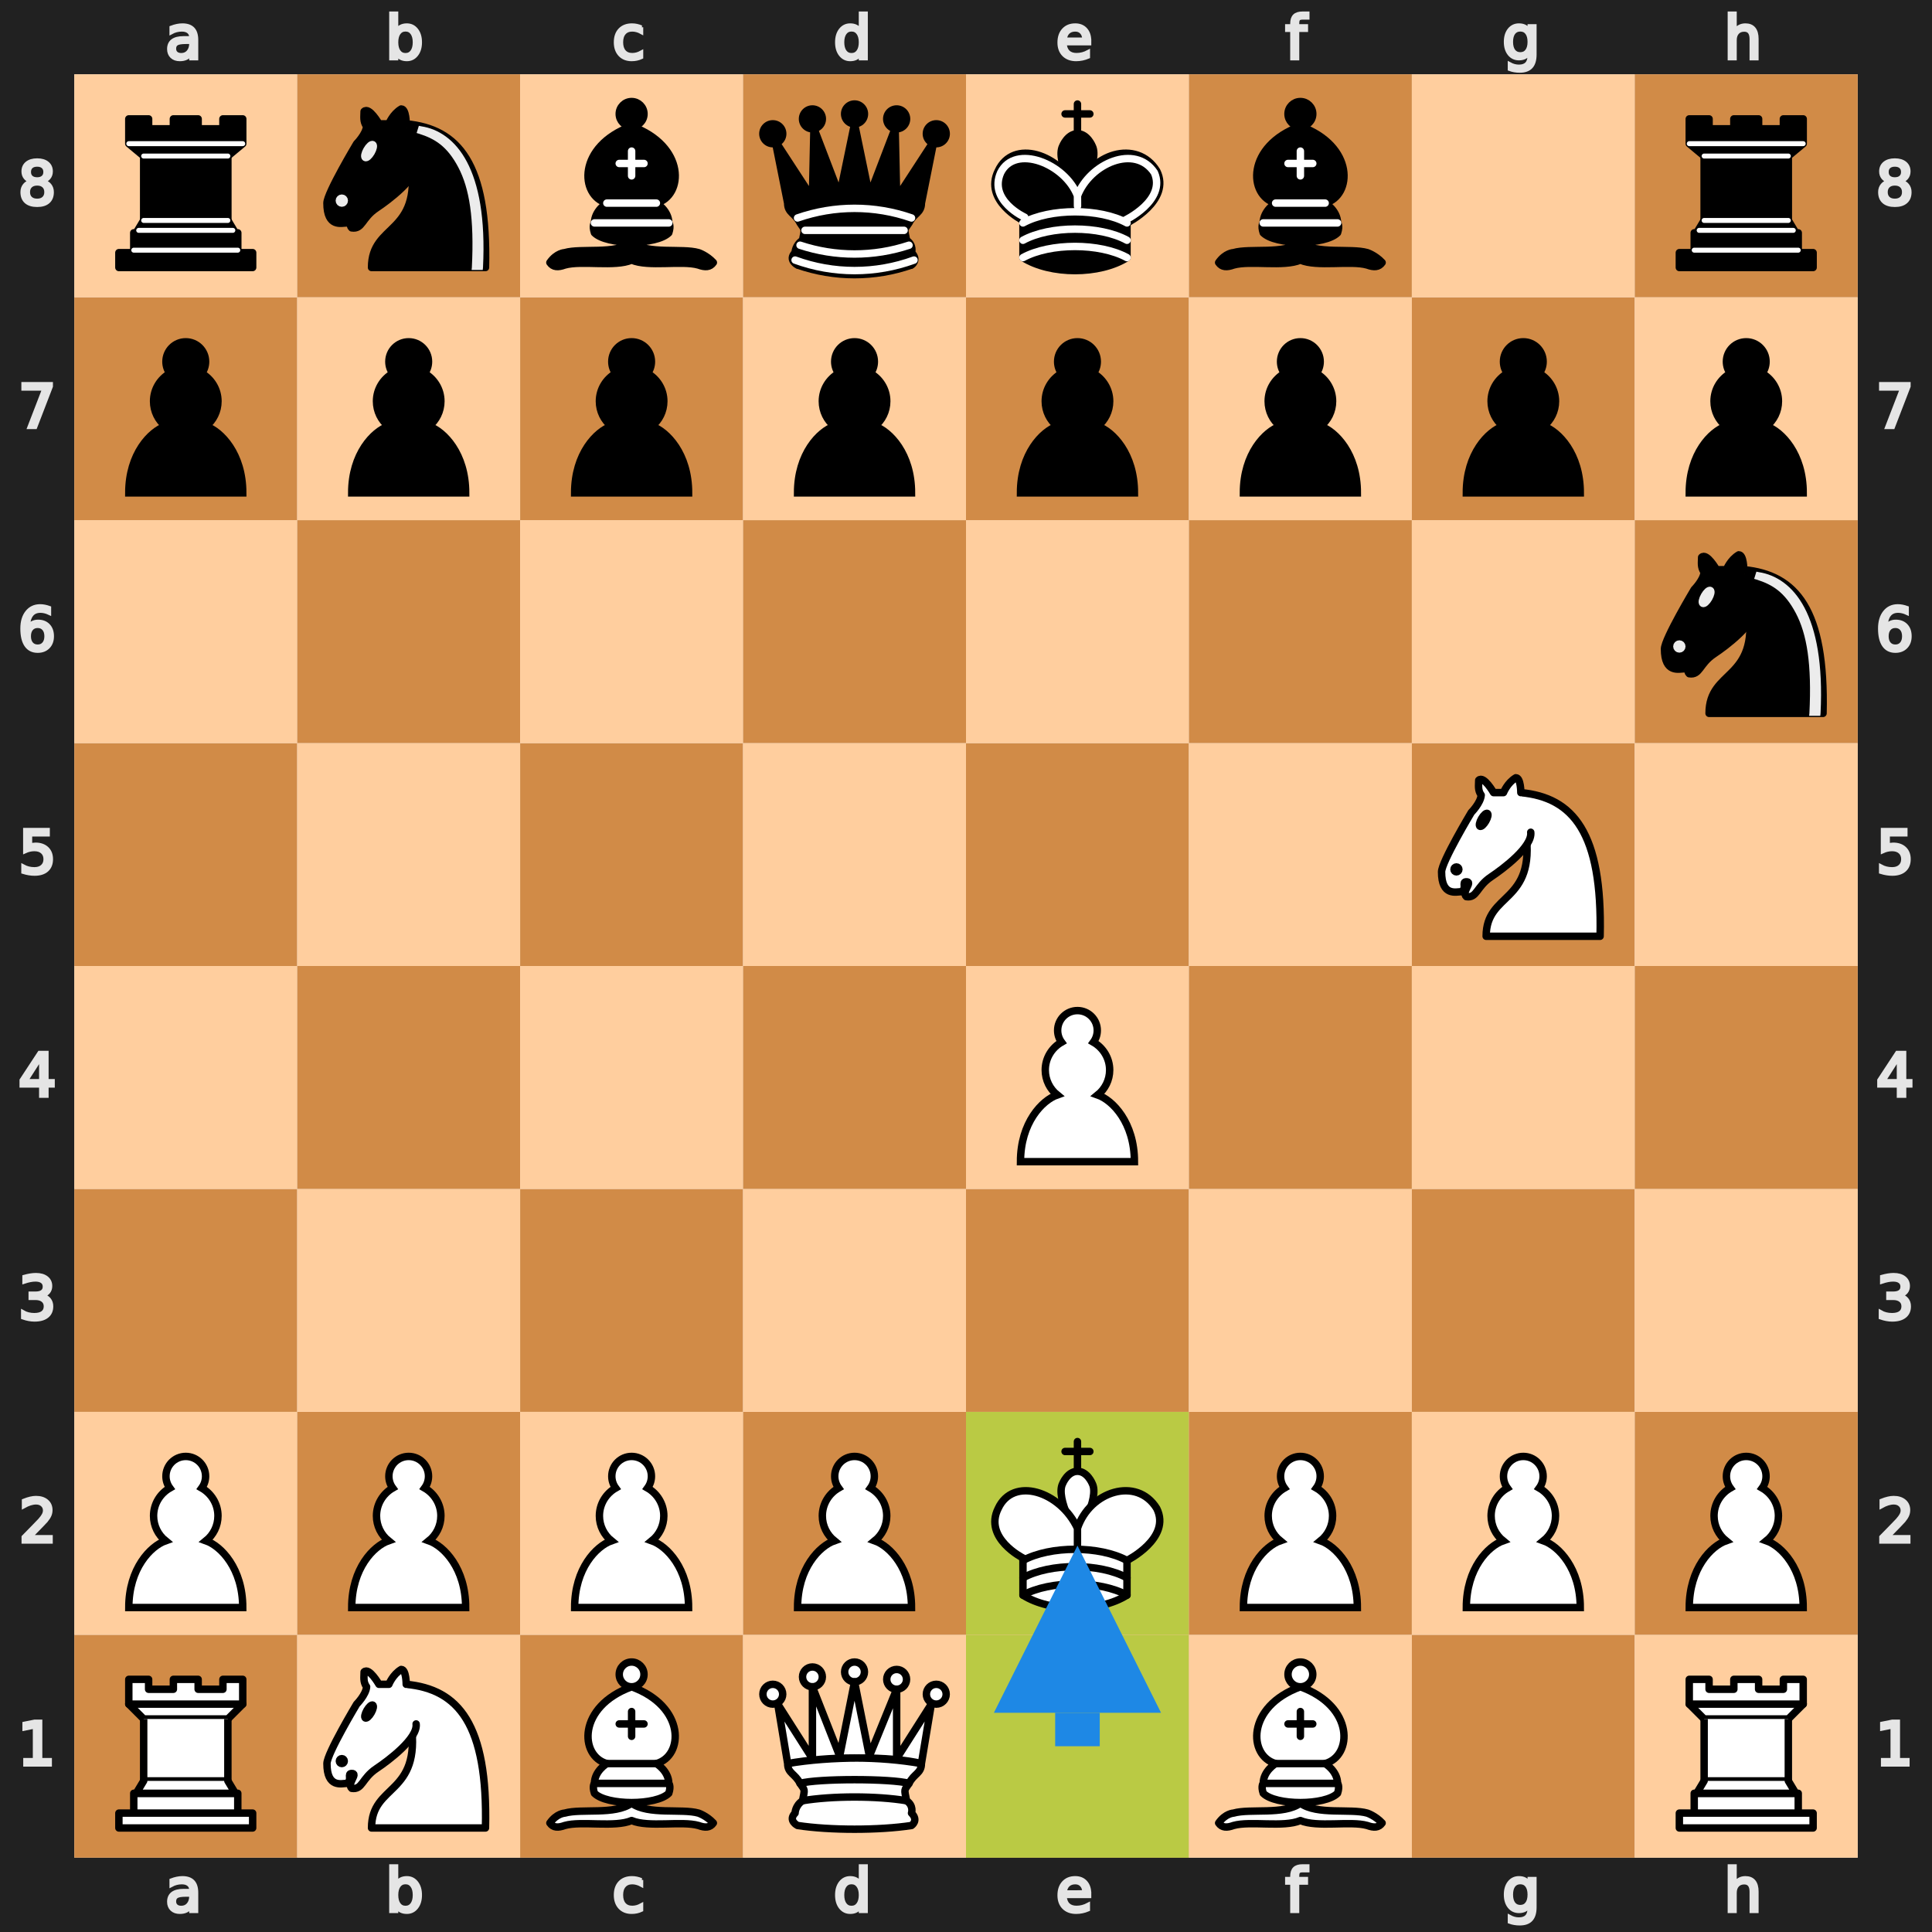
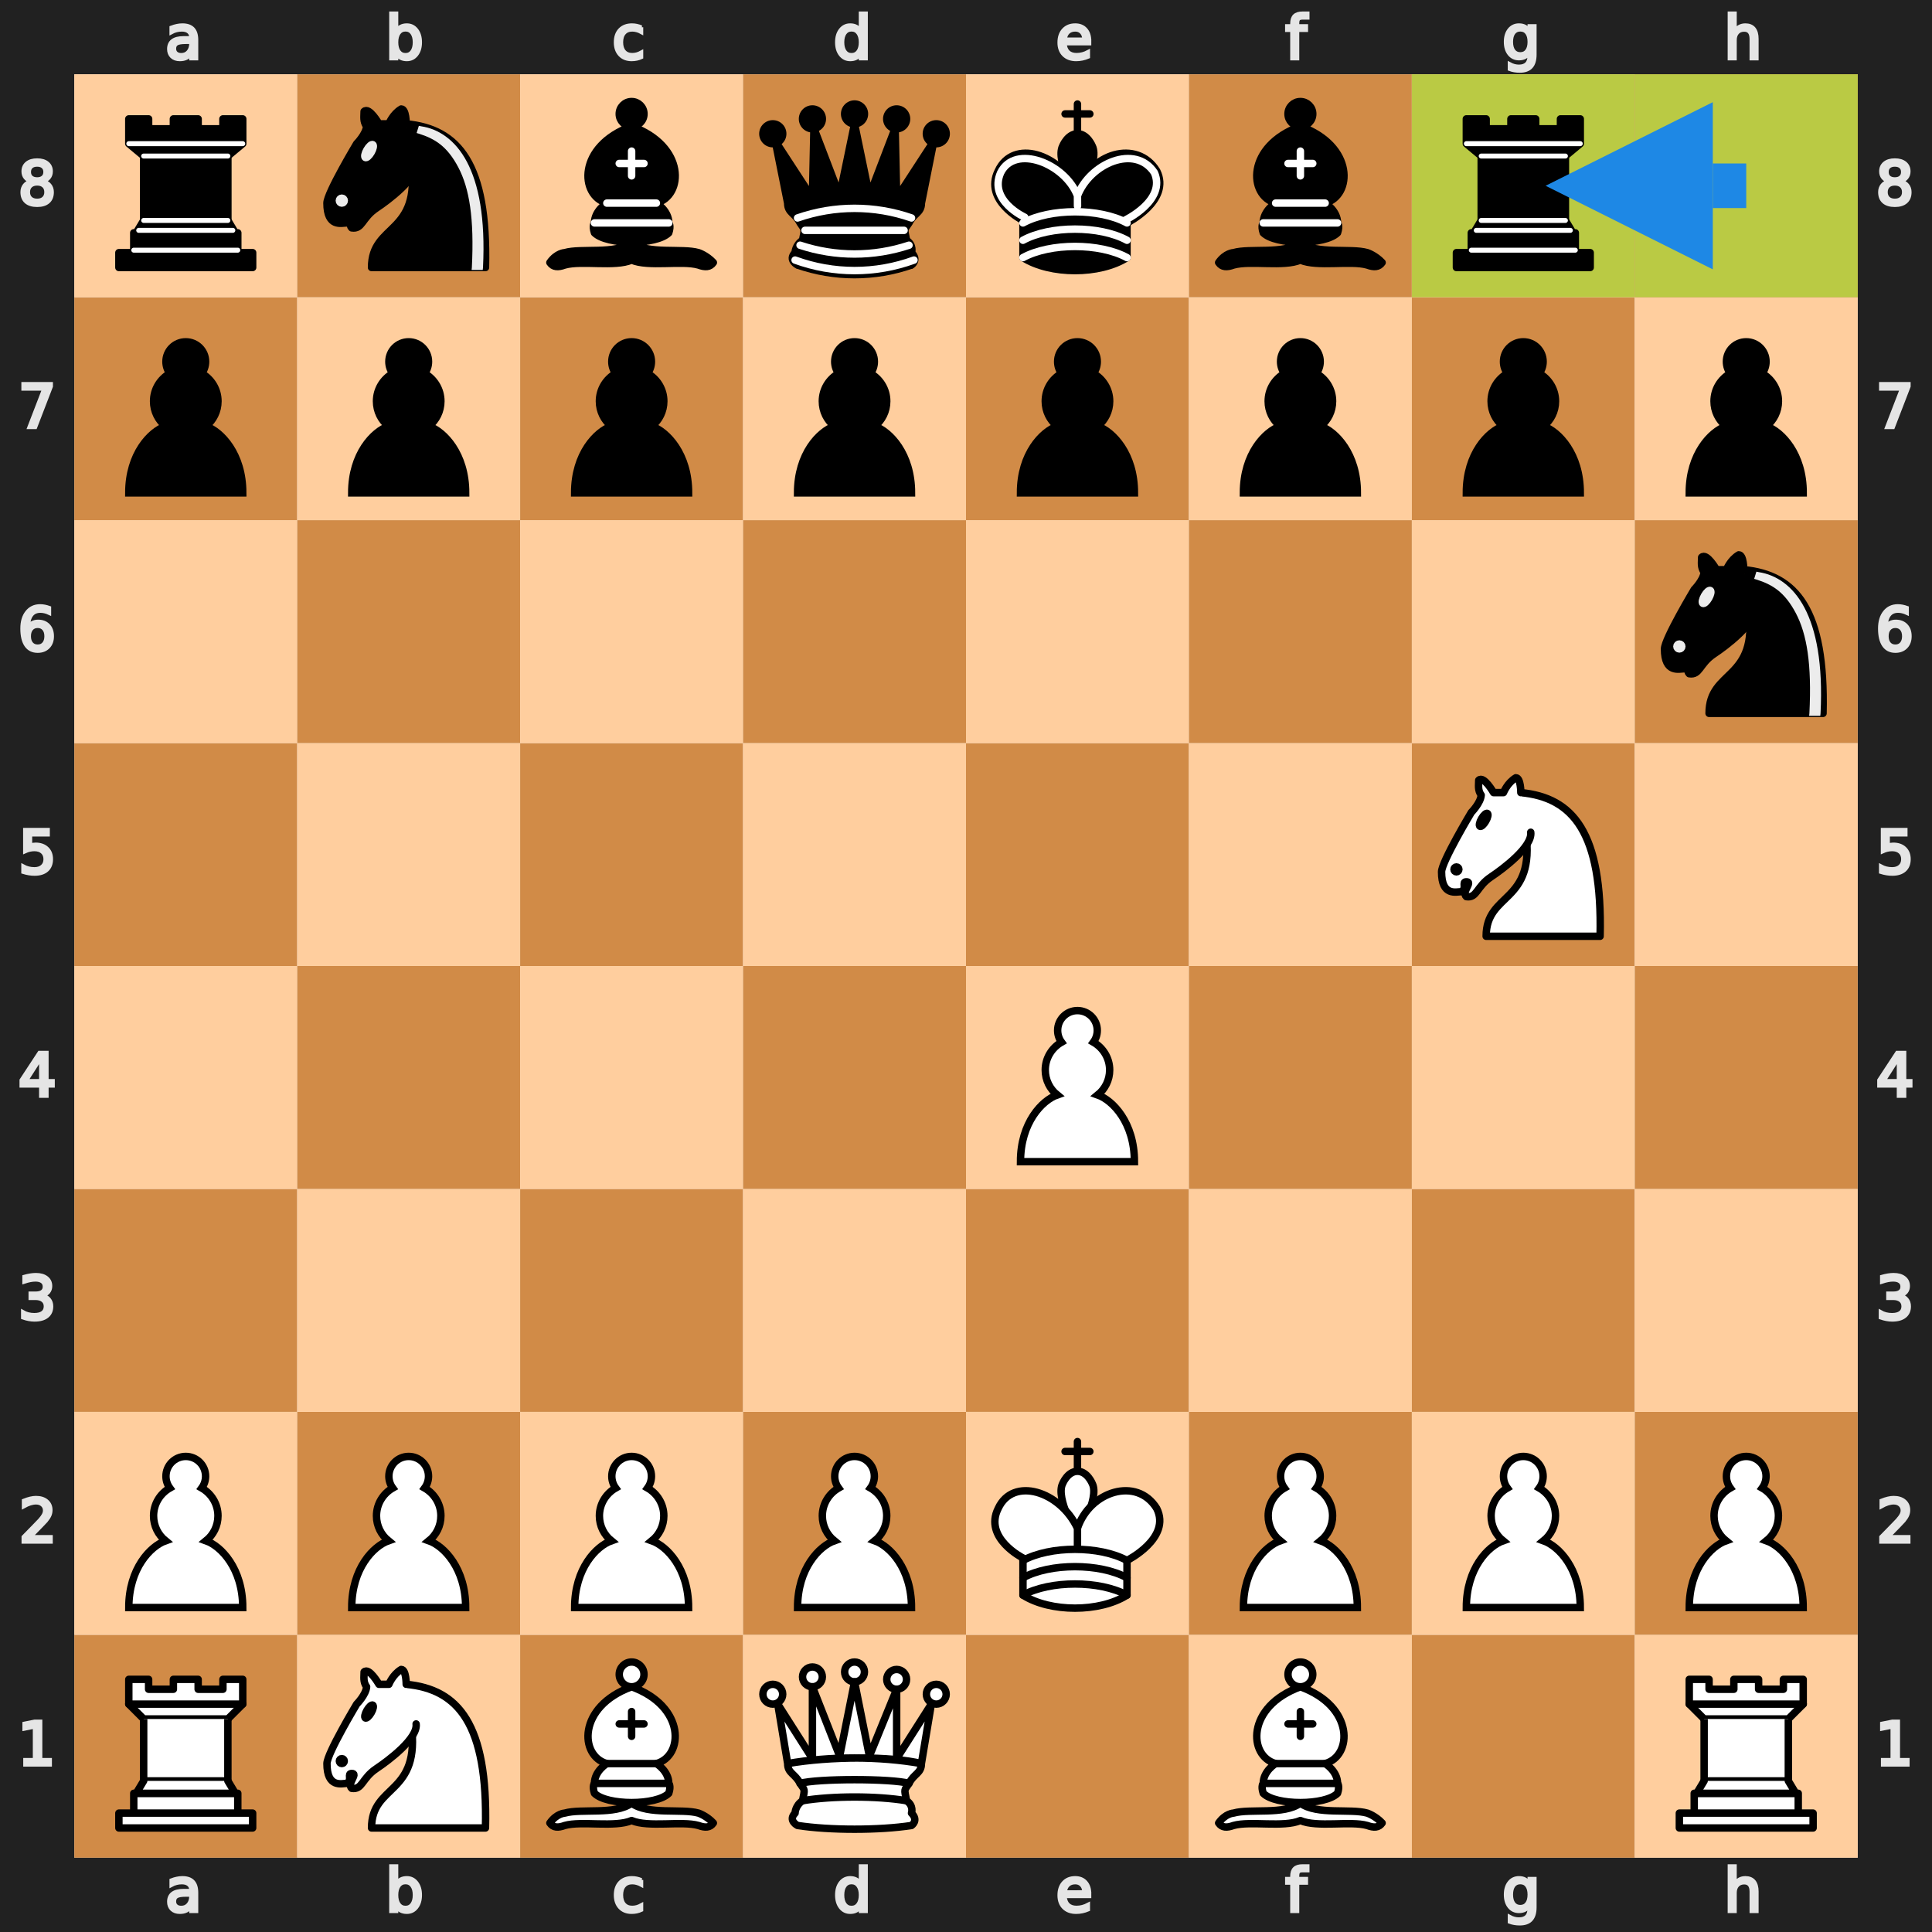
<svg xmlns="http://www.w3.org/2000/svg" xmlns:xlink="http://www.w3.org/1999/xlink" viewBox="0 0 390 390" width="400" height="400">
  <defs>
    <g id="white-pawn" class="white pawn">
      <path d="M22.5 9c-2.21 0-4 1.79-4 4 0 .89.29 1.71.78 2.38C17.33 16.5 16 18.59 16 21c0 2.03.94 3.84 2.41 5.03-3 1.06-7.41 5.55-7.41 13.47h23c0-7.92-4.41-12.41-7.41-13.47 1.47-1.19 2.41-3 2.41-5.03 0-2.41-1.33-4.5-3.28-5.62.49-.67.78-1.49.78-2.38 0-2.21-1.79-4-4-4z" fill="#fff" stroke="#000" stroke-width="1.5" stroke-linecap="round" />
    </g>
    <g id="white-knight" class="white knight" fill="none" fill-rule="evenodd" stroke="#000" stroke-width="1.5" stroke-linecap="round" stroke-linejoin="round">
      <path d="M 22,10 C 32.5,11 38.5,18 38,39 L 15,39 C 15,30 25,32.5 23,18" style="fill:#ffffff; stroke:#000000;" />
      <path d="M 24,18 C 24.38,20.91 18.45,25.37 16,27 C 13,29 13.18,31.34 11,31 C 9.958,30.06 12.41,27.96 11,28 C 10,28 11.19,29.23 10,30 C 9,30 5.997,31 6,26 C 6,24 12,14 12,14 C 12,14 13.89,12.1 14,10.5 C 13.27,9.506 13.5,8.5 13.5,7.5 C 14.5,6.5 16.5,10 16.5,10 L 18.5,10 C 18.5,10 19.28,8.008 21,7 C 22,7 22,10 22,10" style="fill:#ffffff; stroke:#000000;" />
      <path d="M 9.5 25.5 A 0.5 0.5 0 1 1 8.5,25.5 A 0.5 0.5 0 1 1 9.5 25.5 z" style="fill:#000000; stroke:#000000;" />
      <path d="M 15 15.5 A 0.5 1.5 0 1 1 14,15.5 A 0.5 1.5 0 1 1 15 15.5 z" transform="matrix(0.866,0.5,-0.5,0.866,9.693,-5.173)" style="fill:#000000; stroke:#000000;" />
    </g>
    <g id="white-bishop" class="white bishop" fill="none" fill-rule="evenodd" stroke="#000" stroke-width="1.5" stroke-linecap="round" stroke-linejoin="round">
      <g fill="#fff" stroke-linecap="butt">
        <path d="M9 36c3.39-.97 10.11.43 13.5-2 3.39 2.43 10.11 1.03 13.5 2 0 0 1.65.54 3 2-.68.97-1.65.99-3 .5-3.39-.97-10.11.46-13.5-1-3.39 1.46-10.11.03-13.5 1-1.354.49-2.323.47-3-.5 1.354-1.94 3-2 3-2zM15 32c2.5 2.5 12.5 2.5 15 0 .5-1.5 0-2 0-2 0-2.5-2.5-4-2.5-4 5.5-1.5 6-11.5-5-15.5-11 4-10.5 14-5 15.5 0 0-2.5 1.5-2.5 4 0 0-.5.5 0 2zM25 8a2.5 2.5 0 1 1-5 0 2.5 2.5 0 1 1 5 0z" />
      </g>
      <path d="M17.5 26h10M15 30h15m-7.5-14.5v5M20 18h5" stroke-linejoin="miter" />
    </g>
    <g id="white-rook" class="white rook" fill="#fff" fill-rule="evenodd" stroke="#000" stroke-width="1.5" stroke-linecap="round" stroke-linejoin="round">
      <path d="M9 39h27v-3H9v3zM12 36v-4h21v4H12zM11 14V9h4v2h5V9h5v2h5V9h4v5" stroke-linecap="butt" />
      <path d="M34 14l-3 3H14l-3-3" />
      <path d="M31 17v12.5H14V17" stroke-linecap="butt" stroke-linejoin="miter" />
      <path d="M31 29.5l1.5 2.5h-20l1.5-2.5" />
      <path d="M11 14h23" fill="none" stroke-linejoin="miter" />
    </g>
    <g id="white-queen" class="white queen" fill="#fff" fill-rule="evenodd" stroke="#000" stroke-width="1.5" stroke-linecap="round" stroke-linejoin="round">
      <path d="M8 12a2 2 0 1 1-4 0 2 2 0 1 1 4 0zM24.5 7.5a2 2 0 1 1-4 0 2 2 0 1 1 4 0zM41 12a2 2 0 1 1-4 0 2 2 0 1 1 4 0zM16 8.5a2 2 0 1 1-4 0 2 2 0 1 1 4 0zM33 9a2 2 0 1 1-4 0 2 2 0 1 1 4 0z" />
      <path d="M9 26c8.5-1.5 21-1.5 27 0l2-12-7 11V11l-5.5 13.5-3-15-3 15-5.5-14V25L7 14l2 12zM9 26c0 2 1.5 2 2.5 4 1 1.5 1 1 .5 3.5-1.5 1-1.5 2.5-1.5 2.5-1.5 1.5.5 2.5.5 2.5 6.5 1 16.5 1 23 0 0 0 1.5-1 0-2.5 0 0 .5-1.5-1-2.5-.5-2.5-.5-2 .5-3.5 1-2 2.5-2 2.5-4-8.5-1.5-18.5-1.5-27 0z" stroke-linecap="butt" />
      <path d="M11.5 30c3.5-1 18.5-1 22 0M12 33.5c6-1 15-1 21 0" fill="none" />
    </g>
    <g id="white-king" class="white king" fill="none" fill-rule="evenodd" stroke="#000" stroke-width="1.5" stroke-linecap="round" stroke-linejoin="round">
      <path d="M22.5 11.63V6M20 8h5" stroke-linejoin="miter" />
      <path d="M22.5 25s4.5-7.5 3-10.5c0 0-1-2.5-3-2.5s-3 2.5-3 2.5c-1.5 3 3 10.5 3 10.5" fill="#fff" stroke-linecap="butt" stroke-linejoin="miter" />
      <path d="M11.5 37c5.5 3.5 15.5 3.5 21 0v-7s9-4.5 6-10.5c-4-6.5-13.5-3.5-16 4V27v-3.5c-3.5-7.5-13-10.5-16-4-3 6 5 10 5 10V37z" fill="#fff" />
      <path d="M11.5 30c5.5-3 15.5-3 21 0m-21 3.5c5.5-3 15.5-3 21 0m-21 3.5c5.5-3 15.5-3 21 0" />
    </g>
    <g id="black-pawn" class="black pawn">
      <path d="M22.5 9c-2.21 0-4 1.79-4 4 0 .89.29 1.71.78 2.38C17.33 16.5 16 18.59 16 21c0 2.03.94 3.84 2.41 5.03-3 1.06-7.41 5.55-7.41 13.47h23c0-7.92-4.41-12.41-7.41-13.47 1.47-1.19 2.41-3 2.41-5.03 0-2.41-1.33-4.5-3.28-5.62.49-.67.78-1.49.78-2.38 0-2.21-1.79-4-4-4z" fill="#000" stroke="#000" stroke-width="1.5" stroke-linecap="round" />
    </g>
    <g id="black-knight" class="black knight" fill="none" fill-rule="evenodd" stroke="#000" stroke-width="1.5" stroke-linecap="round" stroke-linejoin="round">
      <path d="M 22,10 C 32.5,11 38.5,18 38,39 L 15,39 C 15,30 25,32.5 23,18" style="fill:#000000; stroke:#000000;" />
      <path d="M 24,18 C 24.38,20.91 18.45,25.37 16,27 C 13,29 13.18,31.34 11,31 C 9.958,30.06 12.41,27.96 11,28 C 10,28 11.19,29.23 10,30 C 9,30 5.997,31 6,26 C 6,24 12,14 12,14 C 12,14 13.89,12.1 14,10.5 C 13.27,9.506 13.5,8.5 13.5,7.5 C 14.5,6.5 16.5,10 16.5,10 L 18.5,10 C 18.5,10 19.28,8.008 21,7 C 22,7 22,10 22,10" style="fill:#000000; stroke:#000000;" />
      <path d="M 9.5 25.5 A 0.5 0.5 0 1 1 8.5,25.5 A 0.5 0.5 0 1 1 9.5 25.5 z" style="fill:#ececec; stroke:#ececec;" />
      <path d="M 15 15.5 A 0.5 1.5 0 1 1 14,15.5 A 0.5 1.5 0 1 1 15 15.5 z" transform="matrix(0.866,0.5,-0.5,0.866,9.693,-5.173)" style="fill:#ececec; stroke:#ececec;" />
      <path d="M 24.55,10.4 L 24.1,11.85 L 24.6,12 C 27.75,13 30.25,14.49 32.5,18.75 C 34.75,23.01 35.75,29.06 35.25,39 L 35.2,39.5 L 37.45,39.5 L 37.5,39 C 38,28.94 36.62,22.15 34.25,17.66 C 31.88,13.17 28.46,11.02 25.06,10.5 L 24.55,10.4 z " style="fill:#ececec; stroke:none;" />
    </g>
    <g id="black-bishop" class="black bishop" fill="none" fill-rule="evenodd" stroke="#000" stroke-width="1.5" stroke-linecap="round" stroke-linejoin="round">
      <path d="M9 36c3.39-.97 10.11.43 13.5-2 3.39 2.43 10.11 1.03 13.5 2 0 0 1.65.54 3 2-.68.97-1.65.99-3 .5-3.39-.97-10.11.46-13.5-1-3.39 1.46-10.11.03-13.5 1-1.354.49-2.323.47-3-.5 1.354-1.94 3-2 3-2zm6-4c2.5 2.5 12.5 2.5 15 0 .5-1.5 0-2 0-2 0-2.5-2.5-4-2.5-4 5.5-1.5 6-11.5-5-15.5-11 4-10.5 14-5 15.5 0 0-2.5 1.5-2.5 4 0 0-.5.5 0 2zM25 8a2.5 2.5 0 1 1-5 0 2.5 2.5 0 1 1 5 0z" fill="#000" stroke-linecap="butt" />
      <path d="M17.5 26h10M15 30h15m-7.5-14.5v5M20 18h5" stroke="#fff" stroke-linejoin="miter" />
    </g>
    <g id="black-rook" class="black rook" fill="#000" fill-rule="evenodd" stroke="#000" stroke-width="1.5" stroke-linecap="round" stroke-linejoin="round">
      <path d="M9 39h27v-3H9v3zM12.5 32l1.5-2.5h17l1.5 2.5h-20zM12 36v-4h21v4H12z" stroke-linecap="butt" />
      <path d="M14 29.5v-13h17v13H14z" stroke-linecap="butt" stroke-linejoin="miter" />
      <path d="M14 16.5L11 14h23l-3 2.5H14zM11 14V9h4v2h5V9h5v2h5V9h4v5H11z" stroke-linecap="butt" />
      <path d="M12 35.5h21M13 31.5h19M14 29.5h17M14 16.5h17M11 14h23" fill="none" stroke="#fff" stroke-width="1" stroke-linejoin="miter" />
    </g>
    <g id="black-queen" class="black queen" fill="#000" fill-rule="evenodd" stroke="#000" stroke-width="1.5" stroke-linecap="round" stroke-linejoin="round">
      <g fill="#000" stroke="none">
        <circle cx="6" cy="12" r="2.75" />
        <circle cx="14" cy="9" r="2.75" />
        <circle cx="22.5" cy="8" r="2.75" />
        <circle cx="31" cy="9" r="2.75" />
        <circle cx="39" cy="12" r="2.75" />
      </g>
      <path d="M9 26c8.5-1.5 21-1.5 27 0l2.5-12.5L31 25l-.3-14.1-5.2 13.6-3-14.5-3 14.5-5.2-13.6L14 25 6.5 13.5 9 26zM9 26c0 2 1.5 2 2.5 4 1 1.5 1 1 .5 3.5-1.5 1-1.5 2.5-1.5 2.5-1.5 1.5.5 2.5.5 2.5 6.5 1 16.5 1 23 0 0 0 1.5-1 0-2.5 0 0 .5-1.5-1-2.5-.5-2.5-.5-2 .5-3.5 1-2 2.5-2 2.5-4-8.5-1.5-18.5-1.5-27 0z" stroke-linecap="butt" />
      <path d="M11 38.5a35 35 1 0 0 23 0" fill="none" stroke-linecap="butt" />
      <path d="M11 29a35 35 1 0 1 23 0M12.5 31.5h20M11.5 34.5a35 35 1 0 0 22 0M10.5 37.5a35 35 1 0 0 24 0" fill="none" stroke="#fff" />
    </g>
    <g id="black-king" class="black king" fill="none" fill-rule="evenodd" stroke="#000" stroke-width="1.5" stroke-linecap="round" stroke-linejoin="round">
      <path d="M22.5 11.63V6" stroke-linejoin="miter" />
      <path d="M22.5 25s4.5-7.5 3-10.5c0 0-1-2.5-3-2.5s-3 2.5-3 2.5c-1.5 3 3 10.5 3 10.5" fill="#000" stroke-linecap="butt" stroke-linejoin="miter" />
      <path d="M11.5 37c5.5 3.5 15.5 3.5 21 0v-7s9-4.5 6-10.5c-4-6.5-13.5-3.5-16 4V27v-3.5c-3.5-7.5-13-10.5-16-4-3 6 5 10 5 10V37z" fill="#000" />
      <path d="M20 8h5" stroke-linejoin="miter" />
      <path d="M32 29.5s8.5-4 6.03-9.65C34.15 14 25 18 22.5 24.5l.01 2.1-.01-2.1C20 18 9.906 14 6.997 19.85c-2.497 5.65 4.853 9 4.853 9M11.5 30c5.5-3 15.5-3 21 0m-21 3.5c5.5-3 15.5-3 21 0m-21 3.5c5.5-3 15.5-3 21 0" stroke="#fff" />
    </g>
  </defs>
  <rect x="7.5" y="7.5" width="375" height="375" fill="none" stroke="#212121" stroke-width="15" />
  <g transform="translate(20, 1) scale(0.75, 0.75)" fill="#e5e5e5" stroke="#e5e5e5">
    <path d="M23.328 10.016q-1.742 0-2.414.398-.672.398-.672 1.36 0 .765.5 1.218.508.445 1.375.445 1.196 0 1.914-.843.727-.852.727-2.258v-.32zm2.867-.594v4.992h-1.437v-1.328q-.492.797-1.227 1.18-.734.375-1.797.375-1.343 0-2.14-.75-.79-.758-.79-2.024 0-1.476.985-2.226.992-.75 2.953-.75h2.016V8.75q0-.992-.656-1.531-.649-.547-1.829-.547-.75 0-1.46.18-.711.18-1.368.539V6.062q.79-.304 1.532-.453.742-.156 1.445-.156 1.898 0 2.836.984.937.985.937 2.985z" />
  </g>
  <g transform="translate(20, 375) scale(0.75, 0.75)" fill="#e5e5e5" stroke="#e5e5e5">
    <path d="M23.328 10.016q-1.742 0-2.414.398-.672.398-.672 1.36 0 .765.5 1.218.508.445 1.375.445 1.196 0 1.914-.843.727-.852.727-2.258v-.32zm2.867-.594v4.992h-1.437v-1.328q-.492.797-1.227 1.18-.734.375-1.797.375-1.343 0-2.14-.75-.79-.758-.79-2.024 0-1.476.985-2.226.992-.75 2.953-.75h2.016V8.75q0-.992-.656-1.531-.649-.547-1.829-.547-.75 0-1.46.18-.711.18-1.368.539V6.062q.79-.304 1.532-.453.742-.156 1.445-.156 1.898 0 2.836.984.937.985.937 2.985z" />
  </g>
  <g transform="translate(65, 1) scale(0.75, 0.75)" fill="#e5e5e5" stroke="#e5e5e5">
    <path d="M24.922 10.047q0-1.586-.656-2.485-.649-.906-1.79-.906-1.14 0-1.796.906-.649.899-.649 2.485 0 1.586.649 2.492.656.898 1.797.898 1.14 0 1.789-.898.656-.906.656-2.492zm-4.89-3.055q.452-.781 1.14-1.156.695-.383 1.656-.383 1.594 0 2.586 1.266 1 1.265 1 3.328 0 2.062-1 3.328-.992 1.266-2.586 1.266-.96 0-1.656-.375-.688-.383-1.14-1.164v1.312h-1.446V2.258h1.445z" />
  </g>
  <g transform="translate(65, 375) scale(0.75, 0.75)" fill="#e5e5e5" stroke="#e5e5e5">
    <path d="M24.922 10.047q0-1.586-.656-2.485-.649-.906-1.79-.906-1.14 0-1.796.906-.649.899-.649 2.485 0 1.586.649 2.492.656.898 1.797.898 1.14 0 1.789-.898.656-.906.656-2.492zm-4.89-3.055q.452-.781 1.14-1.156.695-.383 1.656-.383 1.594 0 2.586 1.266 1 1.265 1 3.328 0 2.062-1 3.328-.992 1.266-2.586 1.266-.96 0-1.656-.375-.688-.383-1.14-1.164v1.312h-1.446V2.258h1.445z" />
  </g>
  <g transform="translate(110, 1) scale(0.75, 0.75)" fill="#e5e5e5" stroke="#e5e5e5">
    <path d="M25.96 6v1.344q-.608-.336-1.226-.5-.609-.172-1.234-.172-1.398 0-2.172.89-.773.883-.773 2.485 0 1.601.773 2.492.774.883 2.172.883.625 0 1.234-.164.618-.172 1.227-.508v1.328q-.602.281-1.25.422-.64.14-1.367.14-1.977 0-3.14-1.242-1.165-1.242-1.165-3.351 0-2.14 1.172-3.367 1.18-1.227 3.227-1.227.664 0 1.296.14.633.134 1.227.407z" />
  </g>
  <g transform="translate(110, 375) scale(0.75, 0.75)" fill="#e5e5e5" stroke="#e5e5e5">
    <path d="M25.96 6v1.344q-.608-.336-1.226-.5-.609-.172-1.234-.172-1.398 0-2.172.89-.773.883-.773 2.485 0 1.601.773 2.492.774.883 2.172.883.625 0 1.234-.164.618-.172 1.227-.508v1.328q-.602.281-1.25.422-.64.14-1.367.14-1.977 0-3.14-1.242-1.165-1.242-1.165-3.351 0-2.14 1.172-3.367 1.18-1.227 3.227-1.227.664 0 1.296.14.633.134 1.227.407z" />
  </g>
  <g transform="translate(155, 1) scale(0.75, 0.75)" fill="#e5e5e5" stroke="#e5e5e5">
    <path d="M24.973 6.992V2.258h1.437v12.156h-1.437v-1.312q-.453.78-1.149 1.164-.687.375-1.656.375-1.586 0-2.586-1.266-.992-1.266-.992-3.328 0-2.063.992-3.328 1-1.266 2.586-1.266.969 0 1.656.383.696.375 1.149 1.156zm-4.899 3.055q0 1.586.649 2.492.656.898 1.797.898 1.14 0 1.796-.898.657-.906.657-2.492 0-1.586-.657-2.485-.656-.906-1.796-.906-1.141 0-1.797.906-.649.899-.649 2.485z" />
  </g>
  <g transform="translate(155, 375) scale(0.75, 0.75)" fill="#e5e5e5" stroke="#e5e5e5">
    <path d="M24.973 6.992V2.258h1.437v12.156h-1.437v-1.312q-.453.78-1.149 1.164-.687.375-1.656.375-1.586 0-2.586-1.266-.992-1.266-.992-3.328 0-2.063.992-3.328 1-1.266 2.586-1.266.969 0 1.656.383.696.375 1.149 1.156zm-4.899 3.055q0 1.586.649 2.492.656.898 1.797.898 1.14 0 1.796-.898.657-.906.657-2.492 0-1.586-.657-2.485-.656-.906-1.796-.906-1.141 0-1.797.906-.649.899-.649 2.485z" />
  </g>
  <g transform="translate(200, 1) scale(0.75, 0.75)" fill="#e5e5e5" stroke="#e5e5e5">
    <path d="M26.555 9.68v.703h-6.61q.094 1.484.89 2.265.806.774 2.235.774.828 0 1.602-.203.781-.203 1.547-.61v1.36q-.774.328-1.586.5-.813.172-1.649.172-2.093 0-3.32-1.22-1.219-1.218-1.219-3.296 0-2.148 1.157-3.406 1.164-1.266 3.132-1.266 1.766 0 2.79 1.14 1.03 1.134 1.03 3.087zm-1.438-.422q-.015-1.18-.664-1.883-.64-.703-1.703-.703-1.203 0-1.93.68-.718.68-.828 1.914z" />
  </g>
  <g transform="translate(200, 375) scale(0.75, 0.75)" fill="#e5e5e5" stroke="#e5e5e5">
    <path d="M26.555 9.68v.703h-6.61q.094 1.484.89 2.265.806.774 2.235.774.828 0 1.602-.203.781-.203 1.547-.61v1.36q-.774.328-1.586.5-.813.172-1.649.172-2.093 0-3.32-1.22-1.219-1.218-1.219-3.296 0-2.148 1.157-3.406 1.164-1.266 3.132-1.266 1.766 0 2.79 1.14 1.03 1.134 1.03 3.087zm-1.438-.422q-.015-1.18-.664-1.883-.64-.703-1.703-.703-1.203 0-1.93.68-.718.68-.828 1.914z" />
  </g>
  <g transform="translate(245, 1) scale(0.75, 0.75)" fill="#e5e5e5" stroke="#e5e5e5">
    <path d="M25.285 2.258v1.195H23.91q-.773 0-1.078.313-.297.312-.297 1.125v.773h2.367v1.117h-2.367v7.633H21.09V6.781h-1.375V5.664h1.375v-.61q0-1.46.68-2.124.68-.672 2.156-.672z" />
  </g>
  <g transform="translate(245, 375) scale(0.75, 0.75)" fill="#e5e5e5" stroke="#e5e5e5">
    <path d="M25.285 2.258v1.195H23.91q-.773 0-1.078.313-.297.312-.297 1.125v.773h2.367v1.117h-2.367v7.633H21.09V6.781h-1.375V5.664h1.375v-.61q0-1.46.68-2.124.68-.672 2.156-.672z" />
  </g>
  <g transform="translate(290, 1) scale(0.75, 0.75)" fill="#e5e5e5" stroke="#e5e5e5">
    <path d="M24.973 9.937q0-1.562-.649-2.421-.64-.86-1.804-.86-1.157 0-1.805.86-.64.859-.64 2.421 0 1.555.64 2.415.648.859 1.805.859 1.164 0 1.804-.86.649-.859.649-2.414zm1.437 3.391q0 2.234-.992 3.32-.992 1.094-3.04 1.094-.757 0-1.429-.117-.672-.11-1.304-.344v-1.398q.632.344 1.25.508.617.164 1.257.164 1.414 0 2.118-.743.703-.734.703-2.226v-.711q-.446.773-1.141 1.156-.695.383-1.664.383-1.61 0-2.594-1.227-.984-1.226-.984-3.25 0-2.03.984-3.257.985-1.227 2.594-1.227.969 0 1.664.383t1.14 1.156V5.664h1.438z" />
  </g>
  <g transform="translate(290, 375) scale(0.75, 0.75)" fill="#e5e5e5" stroke="#e5e5e5">
    <path d="M24.973 9.937q0-1.562-.649-2.421-.64-.86-1.804-.86-1.157 0-1.805.86-.64.859-.64 2.421 0 1.555.64 2.415.648.859 1.805.859 1.164 0 1.804-.86.649-.859.649-2.414zm1.437 3.391q0 2.234-.992 3.32-.992 1.094-3.04 1.094-.757 0-1.429-.117-.672-.11-1.304-.344v-1.398q.632.344 1.25.508.617.164 1.257.164 1.414 0 2.118-.743.703-.734.703-2.226v-.711q-.446.773-1.141 1.156-.695.383-1.664.383-1.61 0-2.594-1.227-.984-1.226-.984-3.25 0-2.03.984-3.257.985-1.227 2.594-1.227.969 0 1.664.383t1.14 1.156V5.664h1.438z" />
  </g>
  <g transform="translate(335, 1) scale(0.75, 0.75)" fill="#e5e5e5" stroke="#e5e5e5">
    <path d="M26.164 9.133v5.281h-1.437V9.18q0-1.243-.485-1.86-.484-.617-1.453-.617-1.164 0-1.836.742-.672.742-.672 2.024v4.945h-1.445V2.258h1.445v4.765q.516-.789 1.211-1.18.703-.39 1.617-.39 1.508 0 2.282.938.773.93.773 2.742z" />
  </g>
  <g transform="translate(335, 375) scale(0.75, 0.75)" fill="#e5e5e5" stroke="#e5e5e5">
    <path d="M26.164 9.133v5.281h-1.437V9.18q0-1.243-.485-1.86-.484-.617-1.453-.617-1.164 0-1.836.742-.672.742-.672 2.024v4.945h-1.445V2.258h1.445v4.765q.516-.789 1.211-1.18.703-.39 1.617-.39 1.508 0 2.282.938.773.93.773 2.742z" />
  </g>
  <g transform="translate(0, 335) scale(0.75, 0.75)" fill="#e5e5e5" stroke="#e5e5e5">
    <path d="M6.754 26.996h2.578v-8.898l-2.805.562v-1.437l2.79-.563h1.578v10.336h2.578v1.328h-6.72z" />
  </g>
  <g transform="translate(375, 335) scale(0.75, 0.75)" fill="#e5e5e5" stroke="#e5e5e5">
    <path d="M6.754 26.996h2.578v-8.898l-2.805.562v-1.437l2.79-.563h1.578v10.336h2.578v1.328h-6.72z" />
  </g>
  <g transform="translate(0, 290) scale(0.75, 0.75)" fill="#e5e5e5" stroke="#e5e5e5">
    <path d="M8.195 26.996h5.508v1.328H6.297v-1.328q.898-.93 2.445-2.492 1.555-1.57 1.953-2.024.758-.851 1.055-1.437.305-.594.305-1.164 0-.93-.657-1.516-.648-.586-1.695-.586-.742 0-1.57.258-.82.258-1.758.781v-1.593q.953-.383 1.781-.578.828-.196 1.516-.196 1.812 0 2.89.906 1.079.907 1.079 2.422 0 .72-.274 1.368-.265.64-.976 1.515-.196.227-1.243 1.313-1.046 1.078-2.953 3.023z" />
  </g>
  <g transform="translate(375, 290) scale(0.75, 0.75)" fill="#e5e5e5" stroke="#e5e5e5">
    <path d="M8.195 26.996h5.508v1.328H6.297v-1.328q.898-.93 2.445-2.492 1.555-1.57 1.953-2.024.758-.851 1.055-1.437.305-.594.305-1.164 0-.93-.657-1.516-.648-.586-1.695-.586-.742 0-1.57.258-.82.258-1.758.781v-1.593q.953-.383 1.781-.578.828-.196 1.516-.196 1.812 0 2.89.906 1.079.907 1.079 2.422 0 .72-.274 1.368-.265.64-.976 1.515-.196.227-1.243 1.313-1.046 1.078-2.953 3.023z" />
  </g>
  <g transform="translate(0, 245) scale(0.75, 0.75)" fill="#e5e5e5" stroke="#e5e5e5">
    <path d="M11.434 22.035q1.132.242 1.765 1.008.64.766.64 1.89 0 1.727-1.187 2.672-1.187.946-3.375.946-.734 0-1.515-.149-.774-.14-1.602-.43V26.45q.656.383 1.438.578.78.196 1.632.196 1.485 0 2.258-.586.782-.586.782-1.703 0-1.032-.727-1.61-.719-.586-2.008-.586h-1.36v-1.297h1.423q1.164 0 1.78-.46.618-.47.618-1.344 0-.899-.64-1.375-.633-.485-1.82-.485-.65 0-1.391.141-.743.14-1.633.437V16.95q.898-.25 1.68-.375.788-.125 1.484-.125 1.797 0 2.844.82 1.046.813 1.046 2.204 0 .968-.554 1.64-.555.664-1.578.922z" />
  </g>
  <g transform="translate(375, 245) scale(0.75, 0.75)" fill="#e5e5e5" stroke="#e5e5e5">
    <path d="M11.434 22.035q1.132.242 1.765 1.008.64.766.64 1.89 0 1.727-1.187 2.672-1.187.946-3.375.946-.734 0-1.515-.149-.774-.14-1.602-.43V26.45q.656.383 1.438.578.78.196 1.632.196 1.485 0 2.258-.586.782-.586.782-1.703 0-1.032-.727-1.61-.719-.586-2.008-.586h-1.36v-1.297h1.423q1.164 0 1.78-.46.618-.47.618-1.344 0-.899-.64-1.375-.633-.485-1.82-.485-.65 0-1.391.141-.743.14-1.633.437V16.95q.898-.25 1.68-.375.788-.125 1.484-.125 1.797 0 2.844.82 1.046.813 1.046 2.204 0 .968-.554 1.64-.555.664-1.578.922z" />
  </g>
  <g transform="translate(0, 200) scale(0.75, 0.75)" fill="#e5e5e5" stroke="#e5e5e5">
    <path d="M11.016 18.035L7.03 24.262h3.985zm-.414-1.375h1.984v7.602h1.664v1.312h-1.664v2.75h-1.57v-2.75H5.75v-1.523z" />
  </g>
  <g transform="translate(375, 200) scale(0.75, 0.75)" fill="#e5e5e5" stroke="#e5e5e5">
    <path d="M11.016 18.035L7.03 24.262h3.985zm-.414-1.375h1.984v7.602h1.664v1.312h-1.664v2.75h-1.57v-2.75H5.75v-1.523z" />
  </g>
  <g transform="translate(0, 155) scale(0.75, 0.75)" fill="#e5e5e5" stroke="#e5e5e5">
    <path d="M6.719 16.66h6.195v1.328h-4.75v2.86q.344-.118.688-.172.343-.063.687-.063 1.953 0 3.094 1.07 1.14 1.07 1.14 2.899 0 1.883-1.171 2.93-1.172 1.039-3.305 1.039-.735 0-1.5-.125-.758-.125-1.57-.375v-1.586q.703.383 1.453.57.75.188 1.586.188 1.351 0 2.14-.711.79-.711.79-1.93 0-1.219-.79-1.93-.789-.71-2.14-.71-.633 0-1.266.14-.625.14-1.281.438z" />
  </g>
  <g transform="translate(375, 155) scale(0.75, 0.75)" fill="#e5e5e5" stroke="#e5e5e5">
    <path d="M6.719 16.66h6.195v1.328h-4.75v2.86q.344-.118.688-.172.343-.063.687-.063 1.953 0 3.094 1.07 1.14 1.07 1.14 2.899 0 1.883-1.171 2.93-1.172 1.039-3.305 1.039-.735 0-1.5-.125-.758-.125-1.57-.375v-1.586q.703.383 1.453.57.75.188 1.586.188 1.351 0 2.14-.711.79-.711.79-1.93 0-1.219-.79-1.93-.789-.71-2.14-.71-.633 0-1.266.14-.625.14-1.281.438z" />
  </g>
  <g transform="translate(0, 110) scale(0.75, 0.75)" fill="#e5e5e5" stroke="#e5e5e5">
    <path d="M10.137 21.863q-1.063 0-1.688.727-.617.726-.617 1.992 0 1.258.617 1.992.625.727 1.688.727 1.062 0 1.68-.727.624-.734.624-1.992 0-1.266-.625-1.992-.617-.727-1.68-.727zm3.133-4.945v1.437q-.594-.28-1.204-.43-.601-.148-1.195-.148-1.562 0-2.39 1.055-.82 1.055-.938 3.188.46-.68 1.156-1.04.696-.367 1.531-.367 1.758 0 2.774 1.07 1.023 1.063 1.023 2.899 0 1.797-1.062 2.883-1.063 1.086-2.828 1.086-2.024 0-3.094-1.547-1.07-1.555-1.07-4.5 0-2.766 1.312-4.406 1.313-1.649 3.524-1.649.593 0 1.195.117.61.118 1.266.352z" />
  </g>
  <g transform="translate(375, 110) scale(0.75, 0.75)" fill="#e5e5e5" stroke="#e5e5e5">
    <path d="M10.137 21.863q-1.063 0-1.688.727-.617.726-.617 1.992 0 1.258.617 1.992.625.727 1.688.727 1.062 0 1.68-.727.624-.734.624-1.992 0-1.266-.625-1.992-.617-.727-1.68-.727zm3.133-4.945v1.437q-.594-.28-1.204-.43-.601-.148-1.195-.148-1.562 0-2.39 1.055-.82 1.055-.938 3.188.46-.68 1.156-1.04.696-.367 1.531-.367 1.758 0 2.774 1.07 1.023 1.063 1.023 2.899 0 1.797-1.062 2.883-1.063 1.086-2.828 1.086-2.024 0-3.094-1.547-1.07-1.555-1.07-4.5 0-2.766 1.312-4.406 1.313-1.649 3.524-1.649.593 0 1.195.117.61.118 1.266.352z" />
  </g>
  <g transform="translate(0, 65) scale(0.75, 0.75)" fill="#e5e5e5" stroke="#e5e5e5">
    <path d="M6.25 16.66h7.5v.672L9.516 28.324H7.867l3.985-10.336H6.25z" />
  </g>
  <g transform="translate(375, 65) scale(0.75, 0.75)" fill="#e5e5e5" stroke="#e5e5e5">
    <path d="M6.25 16.66h7.5v.672L9.516 28.324H7.867l3.985-10.336H6.25z" />
  </g>
  <g transform="translate(0, 20) scale(0.75, 0.75)" fill="#e5e5e5" stroke="#e5e5e5">
    <path d="M10 22.785q-1.125 0-1.773.602-.641.601-.641 1.656t.64 1.656q.649.602 1.774.602t1.773-.602q.649-.61.649-1.656 0-1.055-.649-1.656-.64-.602-1.773-.602zm-1.578-.672q-1.016-.25-1.586-.945-.563-.695-.563-1.695 0-1.399.993-2.211 1-.813 2.734-.813 1.742 0 2.734.813.993.812.993 2.21 0 1-.57 1.696-.563.695-1.571.945 1.14.266 1.773 1.04.641.773.641 1.89 0 1.695-1.04 2.602-1.03.906-2.96.906t-2.969-.906Q6 26.738 6 25.043q0-1.117.64-1.89.641-.774 1.782-1.04zm-.578-2.492q0 .906.562 1.414.57.508 1.594.508 1.016 0 1.586-.508.578-.508.578-1.414 0-.906-.578-1.414-.57-.508-1.586-.508-1.023 0-1.594.508-.562.508-.562 1.414z" />
  </g>
  <g transform="translate(375, 20) scale(0.75, 0.75)" fill="#e5e5e5" stroke="#e5e5e5">
    <path d="M10 22.785q-1.125 0-1.773.602-.641.601-.641 1.656t.64 1.656q.649.602 1.774.602t1.773-.602q.649-.61.649-1.656 0-1.055-.649-1.656-.64-.602-1.773-.602zm-1.578-.672q-1.016-.25-1.586-.945-.563-.695-.563-1.695 0-1.399.993-2.211 1-.813 2.734-.813 1.742 0 2.734.813.993.812.993 2.21 0 1-.57 1.696-.563.695-1.571.945 1.14.266 1.773 1.04.641.773.641 1.89 0 1.695-1.04 2.602-1.03.906-2.96.906t-2.969-.906Q6 26.738 6 25.043q0-1.117.64-1.89.641-.774 1.782-1.04zm-.578-2.492q0 .906.562 1.414.57.508 1.594.508 1.016 0 1.586-.508.578-.508.578-1.414 0-.906-.578-1.414-.57-.508-1.586-.508-1.023 0-1.594.508-.562.508-.562 1.414z" />
  </g>
  <rect x="15" y="330" width="45" height="45" class="square dark a1" stroke="none" fill="#d18b47" />
  <rect x="60" y="330" width="45" height="45" class="square light b1" stroke="none" fill="#ffce9e" />
  <rect x="105" y="330" width="45" height="45" class="square dark c1" stroke="none" fill="#d18b47" />
  <rect x="150" y="330" width="45" height="45" class="square light d1" stroke="none" fill="#ffce9e" />
  <rect x="195" y="330" width="45" height="45" class="square dark e1" stroke="none" fill="#d18b47" />
-   <rect x="195" y="330" width="45" height="45" stroke="none" fill="#baca44" />
  <rect x="240" y="330" width="45" height="45" class="square light f1" stroke="none" fill="#ffce9e" />
  <rect x="285" y="330" width="45" height="45" class="square dark g1" stroke="none" fill="#d18b47" />
  <rect x="330" y="330" width="45" height="45" class="square light h1" stroke="none" fill="#ffce9e" />
  <rect x="15" y="285" width="45" height="45" class="square light a2" stroke="none" fill="#ffce9e" />
  <rect x="60" y="285" width="45" height="45" class="square dark b2" stroke="none" fill="#d18b47" />
  <rect x="105" y="285" width="45" height="45" class="square light c2" stroke="none" fill="#ffce9e" />
  <rect x="150" y="285" width="45" height="45" class="square dark d2" stroke="none" fill="#d18b47" />
  <rect x="195" y="285" width="45" height="45" class="square light e2" stroke="none" fill="#ffce9e" />
-   <rect x="195" y="285" width="45" height="45" stroke="none" fill="#baca44" />
  <rect x="240" y="285" width="45" height="45" class="square dark f2" stroke="none" fill="#d18b47" />
  <rect x="285" y="285" width="45" height="45" class="square light g2" stroke="none" fill="#ffce9e" />
  <rect x="330" y="285" width="45" height="45" class="square dark h2" stroke="none" fill="#d18b47" />
  <rect x="15" y="240" width="45" height="45" class="square dark a3" stroke="none" fill="#d18b47" />
  <rect x="60" y="240" width="45" height="45" class="square light b3" stroke="none" fill="#ffce9e" />
  <rect x="105" y="240" width="45" height="45" class="square dark c3" stroke="none" fill="#d18b47" />
  <rect x="150" y="240" width="45" height="45" class="square light d3" stroke="none" fill="#ffce9e" />
  <rect x="195" y="240" width="45" height="45" class="square dark e3" stroke="none" fill="#d18b47" />
  <rect x="240" y="240" width="45" height="45" class="square light f3" stroke="none" fill="#ffce9e" />
  <rect x="285" y="240" width="45" height="45" class="square dark g3" stroke="none" fill="#d18b47" />
  <rect x="330" y="240" width="45" height="45" class="square light h3" stroke="none" fill="#ffce9e" />
  <rect x="15" y="195" width="45" height="45" class="square light a4" stroke="none" fill="#ffce9e" />
  <rect x="60" y="195" width="45" height="45" class="square dark b4" stroke="none" fill="#d18b47" />
  <rect x="105" y="195" width="45" height="45" class="square light c4" stroke="none" fill="#ffce9e" />
  <rect x="150" y="195" width="45" height="45" class="square dark d4" stroke="none" fill="#d18b47" />
  <rect x="195" y="195" width="45" height="45" class="square light e4" stroke="none" fill="#ffce9e" />
  <rect x="240" y="195" width="45" height="45" class="square dark f4" stroke="none" fill="#d18b47" />
  <rect x="285" y="195" width="45" height="45" class="square light g4" stroke="none" fill="#ffce9e" />
  <rect x="330" y="195" width="45" height="45" class="square dark h4" stroke="none" fill="#d18b47" />
  <rect x="15" y="150" width="45" height="45" class="square dark a5" stroke="none" fill="#d18b47" />
  <rect x="60" y="150" width="45" height="45" class="square light b5" stroke="none" fill="#ffce9e" />
  <rect x="105" y="150" width="45" height="45" class="square dark c5" stroke="none" fill="#d18b47" />
  <rect x="150" y="150" width="45" height="45" class="square light d5" stroke="none" fill="#ffce9e" />
  <rect x="195" y="150" width="45" height="45" class="square dark e5" stroke="none" fill="#d18b47" />
  <rect x="240" y="150" width="45" height="45" class="square light f5" stroke="none" fill="#ffce9e" />
  <rect x="285" y="150" width="45" height="45" class="square dark g5" stroke="none" fill="#d18b47" />
  <rect x="330" y="150" width="45" height="45" class="square light h5" stroke="none" fill="#ffce9e" />
  <rect x="15" y="105" width="45" height="45" class="square light a6" stroke="none" fill="#ffce9e" />
  <rect x="60" y="105" width="45" height="45" class="square dark b6" stroke="none" fill="#d18b47" />
  <rect x="105" y="105" width="45" height="45" class="square light c6" stroke="none" fill="#ffce9e" />
  <rect x="150" y="105" width="45" height="45" class="square dark d6" stroke="none" fill="#d18b47" />
  <rect x="195" y="105" width="45" height="45" class="square light e6" stroke="none" fill="#ffce9e" />
  <rect x="240" y="105" width="45" height="45" class="square dark f6" stroke="none" fill="#d18b47" />
  <rect x="285" y="105" width="45" height="45" class="square light g6" stroke="none" fill="#ffce9e" />
  <rect x="330" y="105" width="45" height="45" class="square dark h6" stroke="none" fill="#d18b47" />
  <rect x="15" y="60" width="45" height="45" class="square dark a7" stroke="none" fill="#d18b47" />
  <rect x="60" y="60" width="45" height="45" class="square light b7" stroke="none" fill="#ffce9e" />
  <rect x="105" y="60" width="45" height="45" class="square dark c7" stroke="none" fill="#d18b47" />
  <rect x="150" y="60" width="45" height="45" class="square light d7" stroke="none" fill="#ffce9e" />
  <rect x="195" y="60" width="45" height="45" class="square dark e7" stroke="none" fill="#d18b47" />
  <rect x="240" y="60" width="45" height="45" class="square light f7" stroke="none" fill="#ffce9e" />
  <rect x="285" y="60" width="45" height="45" class="square dark g7" stroke="none" fill="#d18b47" />
  <rect x="330" y="60" width="45" height="45" class="square light h7" stroke="none" fill="#ffce9e" />
  <rect x="15" y="15" width="45" height="45" class="square light a8" stroke="none" fill="#ffce9e" />
  <rect x="60" y="15" width="45" height="45" class="square dark b8" stroke="none" fill="#d18b47" />
  <rect x="105" y="15" width="45" height="45" class="square light c8" stroke="none" fill="#ffce9e" />
  <rect x="150" y="15" width="45" height="45" class="square dark d8" stroke="none" fill="#d18b47" />
  <rect x="195" y="15" width="45" height="45" class="square light e8" stroke="none" fill="#ffce9e" />
  <rect x="240" y="15" width="45" height="45" class="square dark f8" stroke="none" fill="#d18b47" />
  <rect x="285" y="15" width="45" height="45" class="square light g8" stroke="none" fill="#ffce9e" />
+   <rect x="285" y="15" width="45" height="45" stroke="none" fill="#baca44" />
  <rect x="330" y="15" width="45" height="45" class="square dark h8" stroke="none" fill="#d18b47" />
+   <rect x="330" y="15" width="45" height="45" stroke="none" fill="#baca44" />
  <use href="#white-rook" xlink:href="#white-rook" transform="translate(15, 330)" />
  <use href="#white-knight" xlink:href="#white-knight" transform="translate(60, 330)" />
  <use href="#white-bishop" xlink:href="#white-bishop" transform="translate(105, 330)" />
  <use href="#white-queen" xlink:href="#white-queen" transform="translate(150, 330)" />
  <use href="#white-bishop" xlink:href="#white-bishop" transform="translate(240, 330)" />
  <use href="#white-rook" xlink:href="#white-rook" transform="translate(330, 330)" />
  <use href="#white-pawn" xlink:href="#white-pawn" transform="translate(15, 285)" />
  <use href="#white-pawn" xlink:href="#white-pawn" transform="translate(60, 285)" />
  <use href="#white-pawn" xlink:href="#white-pawn" transform="translate(105, 285)" />
  <use href="#white-pawn" xlink:href="#white-pawn" transform="translate(150, 285)" />
  <use href="#white-king" xlink:href="#white-king" transform="translate(195, 285)" />
  <use href="#white-pawn" xlink:href="#white-pawn" transform="translate(240, 285)" />
  <use href="#white-pawn" xlink:href="#white-pawn" transform="translate(285, 285)" />
  <use href="#white-pawn" xlink:href="#white-pawn" transform="translate(330, 285)" />
  <use href="#white-pawn" xlink:href="#white-pawn" transform="translate(195, 195)" />
  <use href="#white-knight" xlink:href="#white-knight" transform="translate(285, 150)" />
  <use href="#black-knight" xlink:href="#black-knight" transform="translate(330, 105)" />
  <use href="#black-pawn" xlink:href="#black-pawn" transform="translate(15, 60)" />
  <use href="#black-pawn" xlink:href="#black-pawn" transform="translate(60, 60)" />
  <use href="#black-pawn" xlink:href="#black-pawn" transform="translate(105, 60)" />
  <use href="#black-pawn" xlink:href="#black-pawn" transform="translate(150, 60)" />
  <use href="#black-pawn" xlink:href="#black-pawn" transform="translate(195, 60)" />
  <use href="#black-pawn" xlink:href="#black-pawn" transform="translate(240, 60)" />
  <use href="#black-pawn" xlink:href="#black-pawn" transform="translate(285, 60)" />
  <use href="#black-pawn" xlink:href="#black-pawn" transform="translate(330, 60)" />
  <use href="#black-rook" xlink:href="#black-rook" transform="translate(15, 15)" />
  <use href="#black-knight" xlink:href="#black-knight" transform="translate(60, 15)" />
  <use href="#black-bishop" xlink:href="#black-bishop" transform="translate(105, 15)" />
  <use href="#black-queen" xlink:href="#black-queen" transform="translate(150, 15)" />
  <use href="#black-king" xlink:href="#black-king" transform="translate(195, 15)" />
  <use href="#black-bishop" xlink:href="#black-bishop" transform="translate(240, 15)" />
-   <use href="#black-rook" xlink:href="#black-rook" transform="translate(330, 15)" />
-   <line x1="217.5" y1="352.5" x2="217.5" y2="345.75" stroke="#1e88e5" stroke-width="9.0" stroke-linecap="butt" class="arrow" />
-   <polygon points="217.5,312.0 200.625,345.75 234.375,345.75" fill="#1e88e5" class="arrow" />
+   <use href="#black-rook" xlink:href="#black-rook" transform="translate(285, 15)" />
+   <line x1="352.5" y1="37.5" x2="345.75" y2="37.5" stroke="#1e88e5" stroke-width="9.0" stroke-linecap="butt" class="arrow" />
+   <polygon points="312.0,37.5 345.75,54.375 345.75,20.625" fill="#1e88e5" class="arrow" />
</svg>
